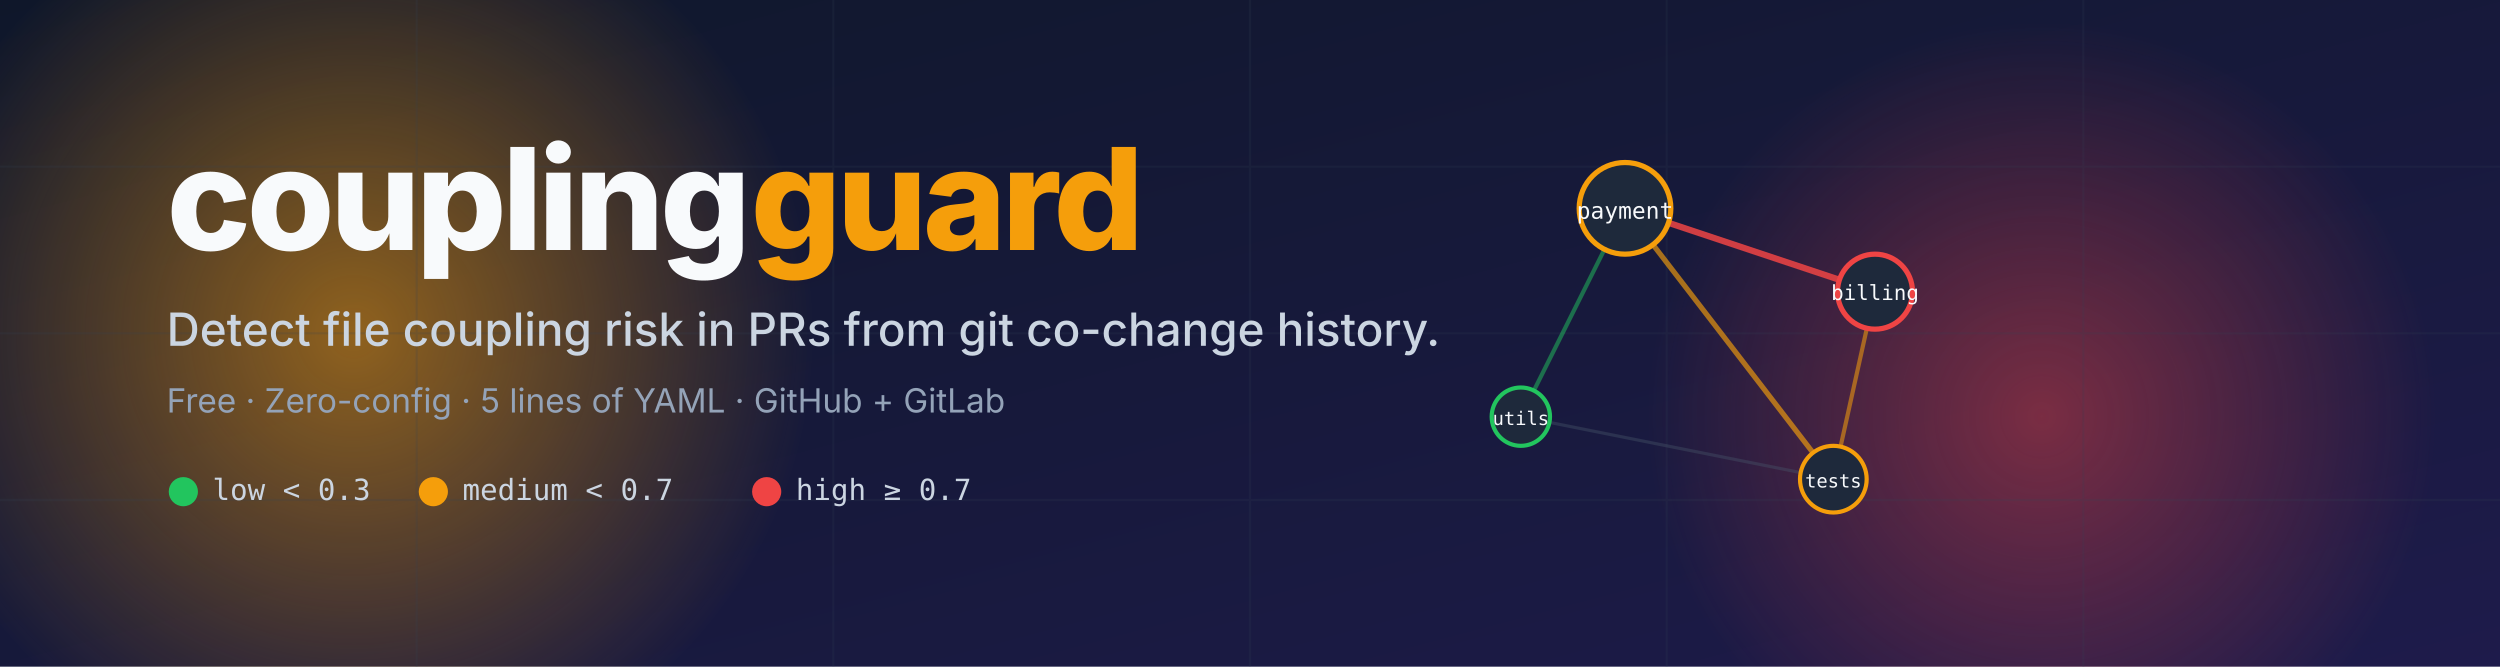
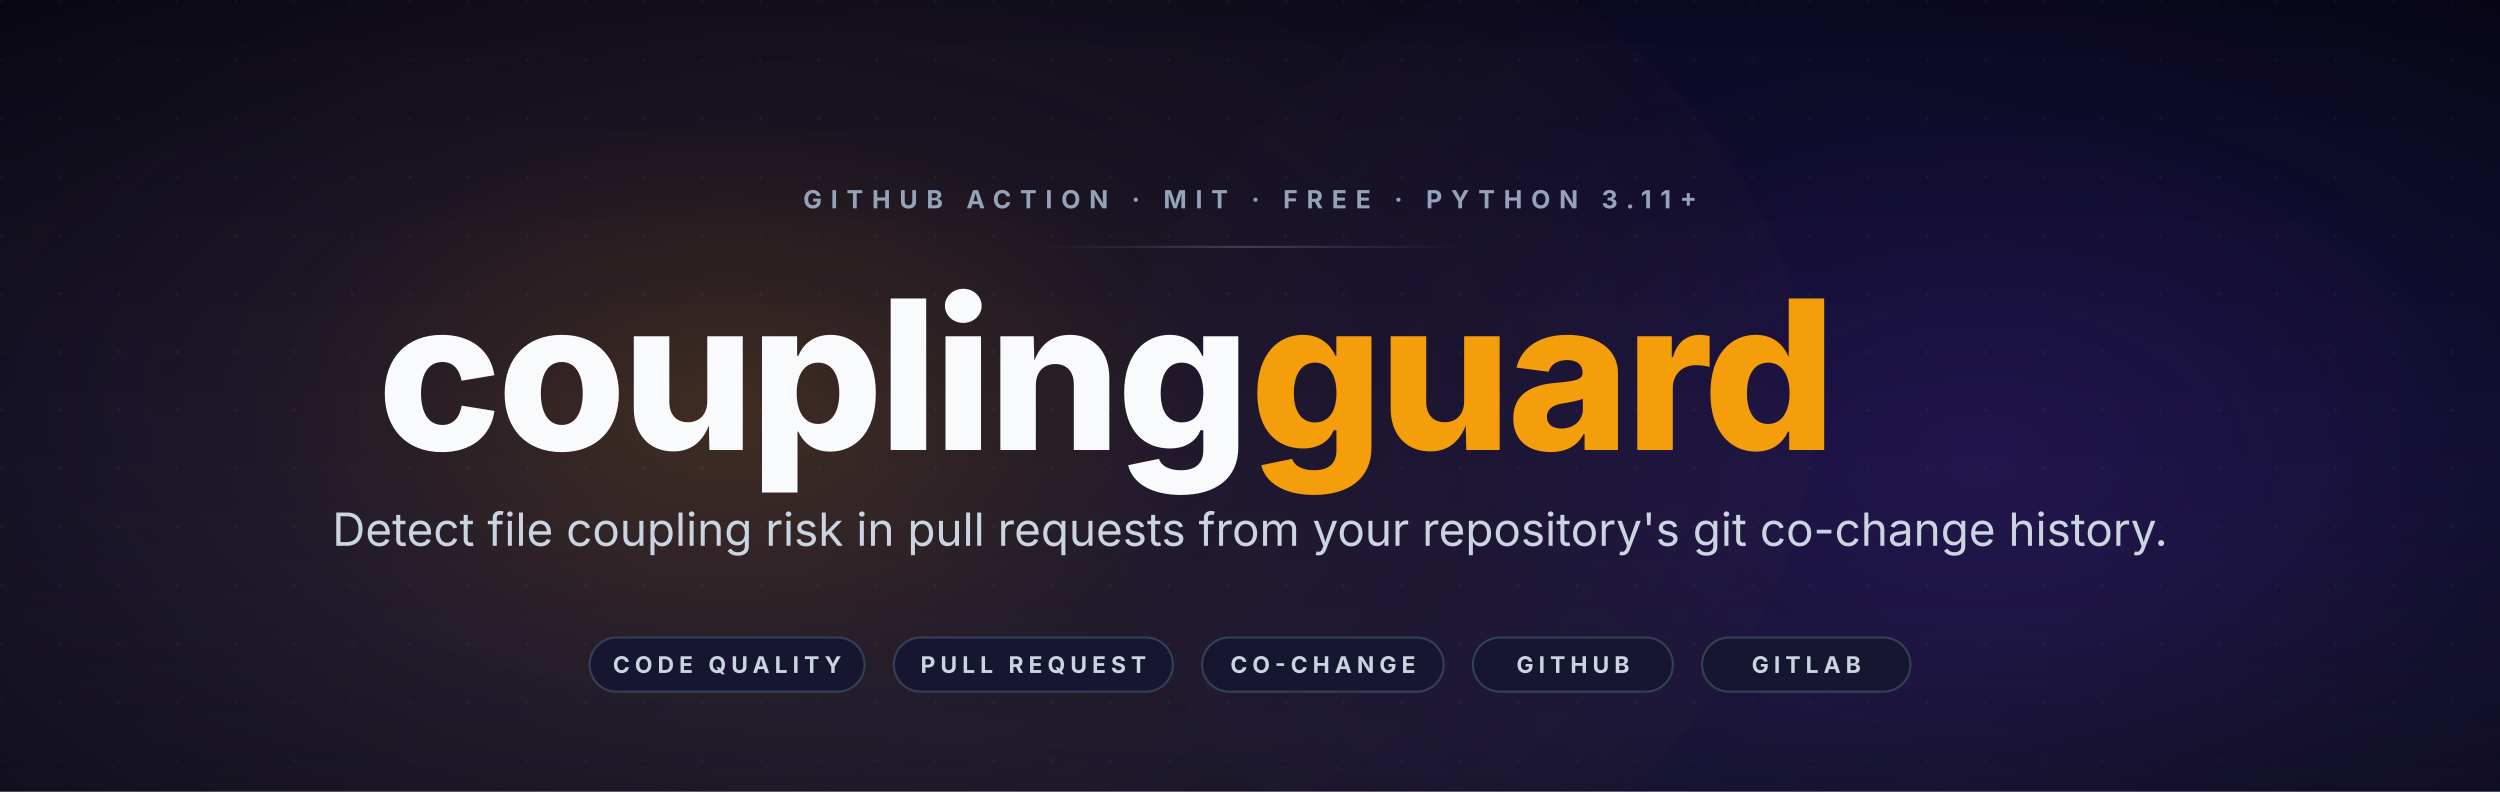
- <svg xmlns="http://www.w3.org/2000/svg" viewBox="0 0 1200 320" role="img" aria-label="couplingguard — detect file coupling risk in PRs from git co-change history">
+ <svg xmlns="http://www.w3.org/2000/svg" viewBox="0 0 1200 380" role="img" aria-label="couplingguard — detect file coupling risk in pull requests from git co-change history">
  <defs>
-     <linearGradient id="bg" x1="0" y1="0" x2="1" y2="1">
-       <stop offset="0" stop-color="#0f172a" />
-       <stop offset="1" stop-color="#1e1b4b" />
+     <linearGradient id="bg" x1="0" y1="0" x2="0" y2="1">
+       <stop offset="0" stop-color="#08081e" />
+       <stop offset="0.55" stop-color="#0d0d2a" />
+       <stop offset="1" stop-color="#15142f" />
    </linearGradient>
-     <radialGradient id="glowOrange" cx="50%" cy="50%" r="50%">
-       <stop offset="0" stop-color="#f59e0b" stop-opacity="0.55" />
+     <radialGradient id="ambient" cx="50%" cy="50%" r="55%">
+       <stop offset="0" stop-color="#f59e0b" stop-opacity="0.22" />
+       <stop offset="0.4" stop-color="#f59e0b" stop-opacity="0.07" />
      <stop offset="1" stop-color="#f59e0b" stop-opacity="0" />
    </radialGradient>
-     <radialGradient id="glowRed" cx="50%" cy="50%" r="50%">
-       <stop offset="0" stop-color="#ef4444" stop-opacity="0.45" />
-       <stop offset="1" stop-color="#ef4444" stop-opacity="0" />
+     <radialGradient id="ambient2" cx="50%" cy="50%" r="60%">
+       <stop offset="0" stop-color="#7c3aed" stop-opacity="0.18" />
+       <stop offset="0.5" stop-color="#7c3aed" stop-opacity="0.05" />
+       <stop offset="1" stop-color="#7c3aed" stop-opacity="0" />
    </radialGradient>
-     <filter id="soft" x="-20%" y="-20%" width="140%" height="140%">
-       <feGaussianBlur stdDeviation="6" />
-     </filter>
+     <radialGradient id="vignette" cx="50%" cy="50%" r="80%">
+       <stop offset="0.55" stop-color="#000" stop-opacity="0" />
+       <stop offset="1" stop-color="#000" stop-opacity="0.45" />
+     </radialGradient>
+     <pattern id="dots" width="28" height="28" patternUnits="userSpaceOnUse">
+       <circle cx="1" cy="1" r="0.7" fill="#475569" fill-opacity="0.16" />
+     </pattern>
+     <linearGradient id="rule" x1="0" y1="0" x2="1" y2="0">
+       <stop offset="0" stop-color="#ffffff" stop-opacity="0" />
+       <stop offset="0.5" stop-color="#ffffff" stop-opacity="0.18" />
+       <stop offset="1" stop-color="#ffffff" stop-opacity="0" />
+     </linearGradient>
  </defs>
-   <rect width="1200" height="320" fill="url(#bg)" />
-   <circle cx="170" cy="160" r="220" fill="url(#glowOrange)" />
-   <circle cx="980" cy="200" r="190" fill="url(#glowRed)" />
-   <g stroke="#334155" stroke-width="1" opacity="0.18">
-     <line x1="0" y1="80" x2="1200" y2="80" />
-     <line x1="0" y1="160" x2="1200" y2="160" />
-     <line x1="0" y1="240" x2="1200" y2="240" />
-     <line x1="200" y1="0" x2="200" y2="320" />
-     <line x1="400" y1="0" x2="400" y2="320" />
-     <line x1="600" y1="0" x2="600" y2="320" />
-     <line x1="800" y1="0" x2="800" y2="320" />
-     <line x1="1000" y1="0" x2="1000" y2="320" />
+   <rect width="1200" height="380" fill="url(#bg)" />
+   <rect width="1200" height="380" fill="url(#dots)" />
+   <ellipse cx="350" cy="200" rx="520" ry="320" fill="url(#ambient)" />
+   <ellipse cx="950" cy="220" rx="420" ry="280" fill="url(#ambient2)" />
+   <rect width="1200" height="380" fill="url(#vignette)" />
+   <g text-anchor="middle">
+     <text x="600" y="100" font-family="-apple-system, 'SF Pro Display', BlinkMacSystemFont, 'Segoe UI', system-ui, sans-serif" font-size="12" font-weight="700" letter-spacing="4.2" fill="#94a3b8">GITHUB ACTION   ·   MIT   ·   FREE   ·   PYTHON 3.11+</text>
+     <rect x="500" y="118" width="200" height="1" fill="url(#rule)" />
+     <text x="600" y="216" text-anchor="end" font-family="-apple-system, 'SF Pro Display', BlinkMacSystemFont, 'Segoe UI', system-ui, sans-serif" font-weight="800" font-size="100" fill="#f8fafc" letter-spacing="-2">coupling</text>
+     <text x="600" y="216" text-anchor="start" font-family="-apple-system, 'SF Pro Display', BlinkMacSystemFont, 'Segoe UI', system-ui, sans-serif" font-weight="800" font-size="100" fill="#f59e0b" letter-spacing="-2">guard</text>
+     <text x="600" y="262" font-family="-apple-system, 'SF Pro Display', BlinkMacSystemFont, 'Segoe UI', system-ui, sans-serif" font-weight="400" font-size="22" fill="#cbd5e1">Detect file coupling risk in pull requests from your repository's git co-change history.</text>
  </g>
-   <g transform="translate(820 160)">
-     <line x1="-40" y1="-60" x2="80" y2="-20" stroke="#ef4444" stroke-width="3" opacity="0.85" />
-     <line x1="-40" y1="-60" x2="60" y2="70" stroke="#f59e0b" stroke-width="2.5" opacity="0.65" />
-     <line x1="-40" y1="-60" x2="-90" y2="40" stroke="#22c55e" stroke-width="2" opacity="0.5" />
-     <line x1="80" y1="-20" x2="60" y2="70" stroke="#f59e0b" stroke-width="2" opacity="0.55" />
-     <line x1="-90" y1="40" x2="60" y2="70" stroke="#475569" stroke-width="1.5" opacity="0.4" />
-     <g>
-       <circle r="22" cx="-40" cy="-60" fill="#1e293b" stroke="#f59e0b" stroke-width="2.5" />
-       <text x="-40" y="-55" text-anchor="middle" font-family="ui-monospace, SFMono-Regular, monospace" font-size="11" fill="#f8fafc">payment</text>
+   <g transform="translate(0 320)" font-family="-apple-system, 'SF Pro Display', BlinkMacSystemFont, 'Segoe UI', system-ui, sans-serif" font-size="11" font-weight="700" letter-spacing="2.4">
+     <g transform="translate(283 0)">
+       <rect x="0" y="-14" width="132" height="26" rx="13" fill="#161630" stroke="#334155" stroke-width="1" />
+       <text x="66" y="3" text-anchor="middle" fill="#cbd5e1">CODE QUALITY</text>
    </g>
-     <g>
-       <circle r="18" cx="80" cy="-20" fill="#1e293b" stroke="#ef4444" stroke-width="2.5" />
-       <text x="80" y="-16" text-anchor="middle" font-family="ui-monospace, SFMono-Regular, monospace" font-size="10" fill="#f8fafc">billing</text>
+     <g transform="translate(429 0)">
+       <rect x="0" y="-14" width="134" height="26" rx="13" fill="#161630" stroke="#334155" stroke-width="1" />
+       <text x="67" y="3" text-anchor="middle" fill="#cbd5e1">PULL REQUEST</text>
    </g>
-     <g>
-       <circle r="16" cx="60" cy="70" fill="#1e293b" stroke="#f59e0b" stroke-width="2" />
-       <text x="60" y="74" text-anchor="middle" font-family="ui-monospace, SFMono-Regular, monospace" font-size="9" fill="#f8fafc">tests</text>
+     <g transform="translate(577 0)">
+       <rect x="0" y="-14" width="116" height="26" rx="13" fill="#161630" stroke="#334155" stroke-width="1" />
+       <text x="58" y="3" text-anchor="middle" fill="#cbd5e1">CO-CHANGE</text>
    </g>
-     <g>
-       <circle r="14" cx="-90" cy="40" fill="#1e293b" stroke="#22c55e" stroke-width="2" />
-       <text x="-90" y="44" text-anchor="middle" font-family="ui-monospace, SFMono-Regular, monospace" font-size="9" fill="#f8fafc">utils</text>
+     <g transform="translate(707 0)">
+       <rect x="0" y="-14" width="96" height="26" rx="13" fill="#161630" stroke="#334155" stroke-width="1" />
+       <text x="48" y="3" text-anchor="middle" fill="#cbd5e1">GITHUB</text>
    </g>
-   </g>
-   <g transform="translate(80 120)">
-     <text font-family="-apple-system, BlinkMacSystemFont, 'Segoe UI', system-ui, sans-serif" font-weight="800" font-size="68" fill="#f8fafc" letter-spacing="-2">
-       coupling<tspan fill="#f59e0b">guard</tspan>
-     </text>
-     <text y="46" font-family="-apple-system, BlinkMacSystemFont, 'Segoe UI', system-ui, sans-serif" font-weight="500" font-size="22" fill="#cbd5e1">
-       Detect file coupling risk in PRs from git co-change history.
-     </text>
-     <text y="78" font-family="-apple-system, BlinkMacSystemFont, 'Segoe UI', system-ui, sans-serif" font-weight="400" font-size="16" fill="#94a3b8">
-       Free · Zero-config · 5 lines of YAML · GitHub + GitLab
-     </text>
-     <g transform="translate(0 120)" font-family="ui-monospace, SFMono-Regular, monospace" font-size="14">
-       <g>
-         <circle cx="8" cy="-4" r="7" fill="#22c55e" />
-         <text x="22" y="0" fill="#cbd5e1">low &lt; 0.3</text>
-       </g>
-       <g transform="translate(120 0)">
-         <circle cx="8" cy="-4" r="7" fill="#f59e0b" />
-         <text x="22" y="0" fill="#cbd5e1">medium &lt; 0.7</text>
-       </g>
-       <g transform="translate(280 0)">
-         <circle cx="8" cy="-4" r="7" fill="#ef4444" />
-         <text x="22" y="0" fill="#cbd5e1">high ≥ 0.7</text>
-       </g>
+     <g transform="translate(817 0)">
+       <rect x="0" y="-14" width="100" height="26" rx="13" fill="#161630" stroke="#334155" stroke-width="1" />
+       <text x="50" y="3" text-anchor="middle" fill="#cbd5e1">GITLAB</text>
    </g>
  </g>
</svg>
